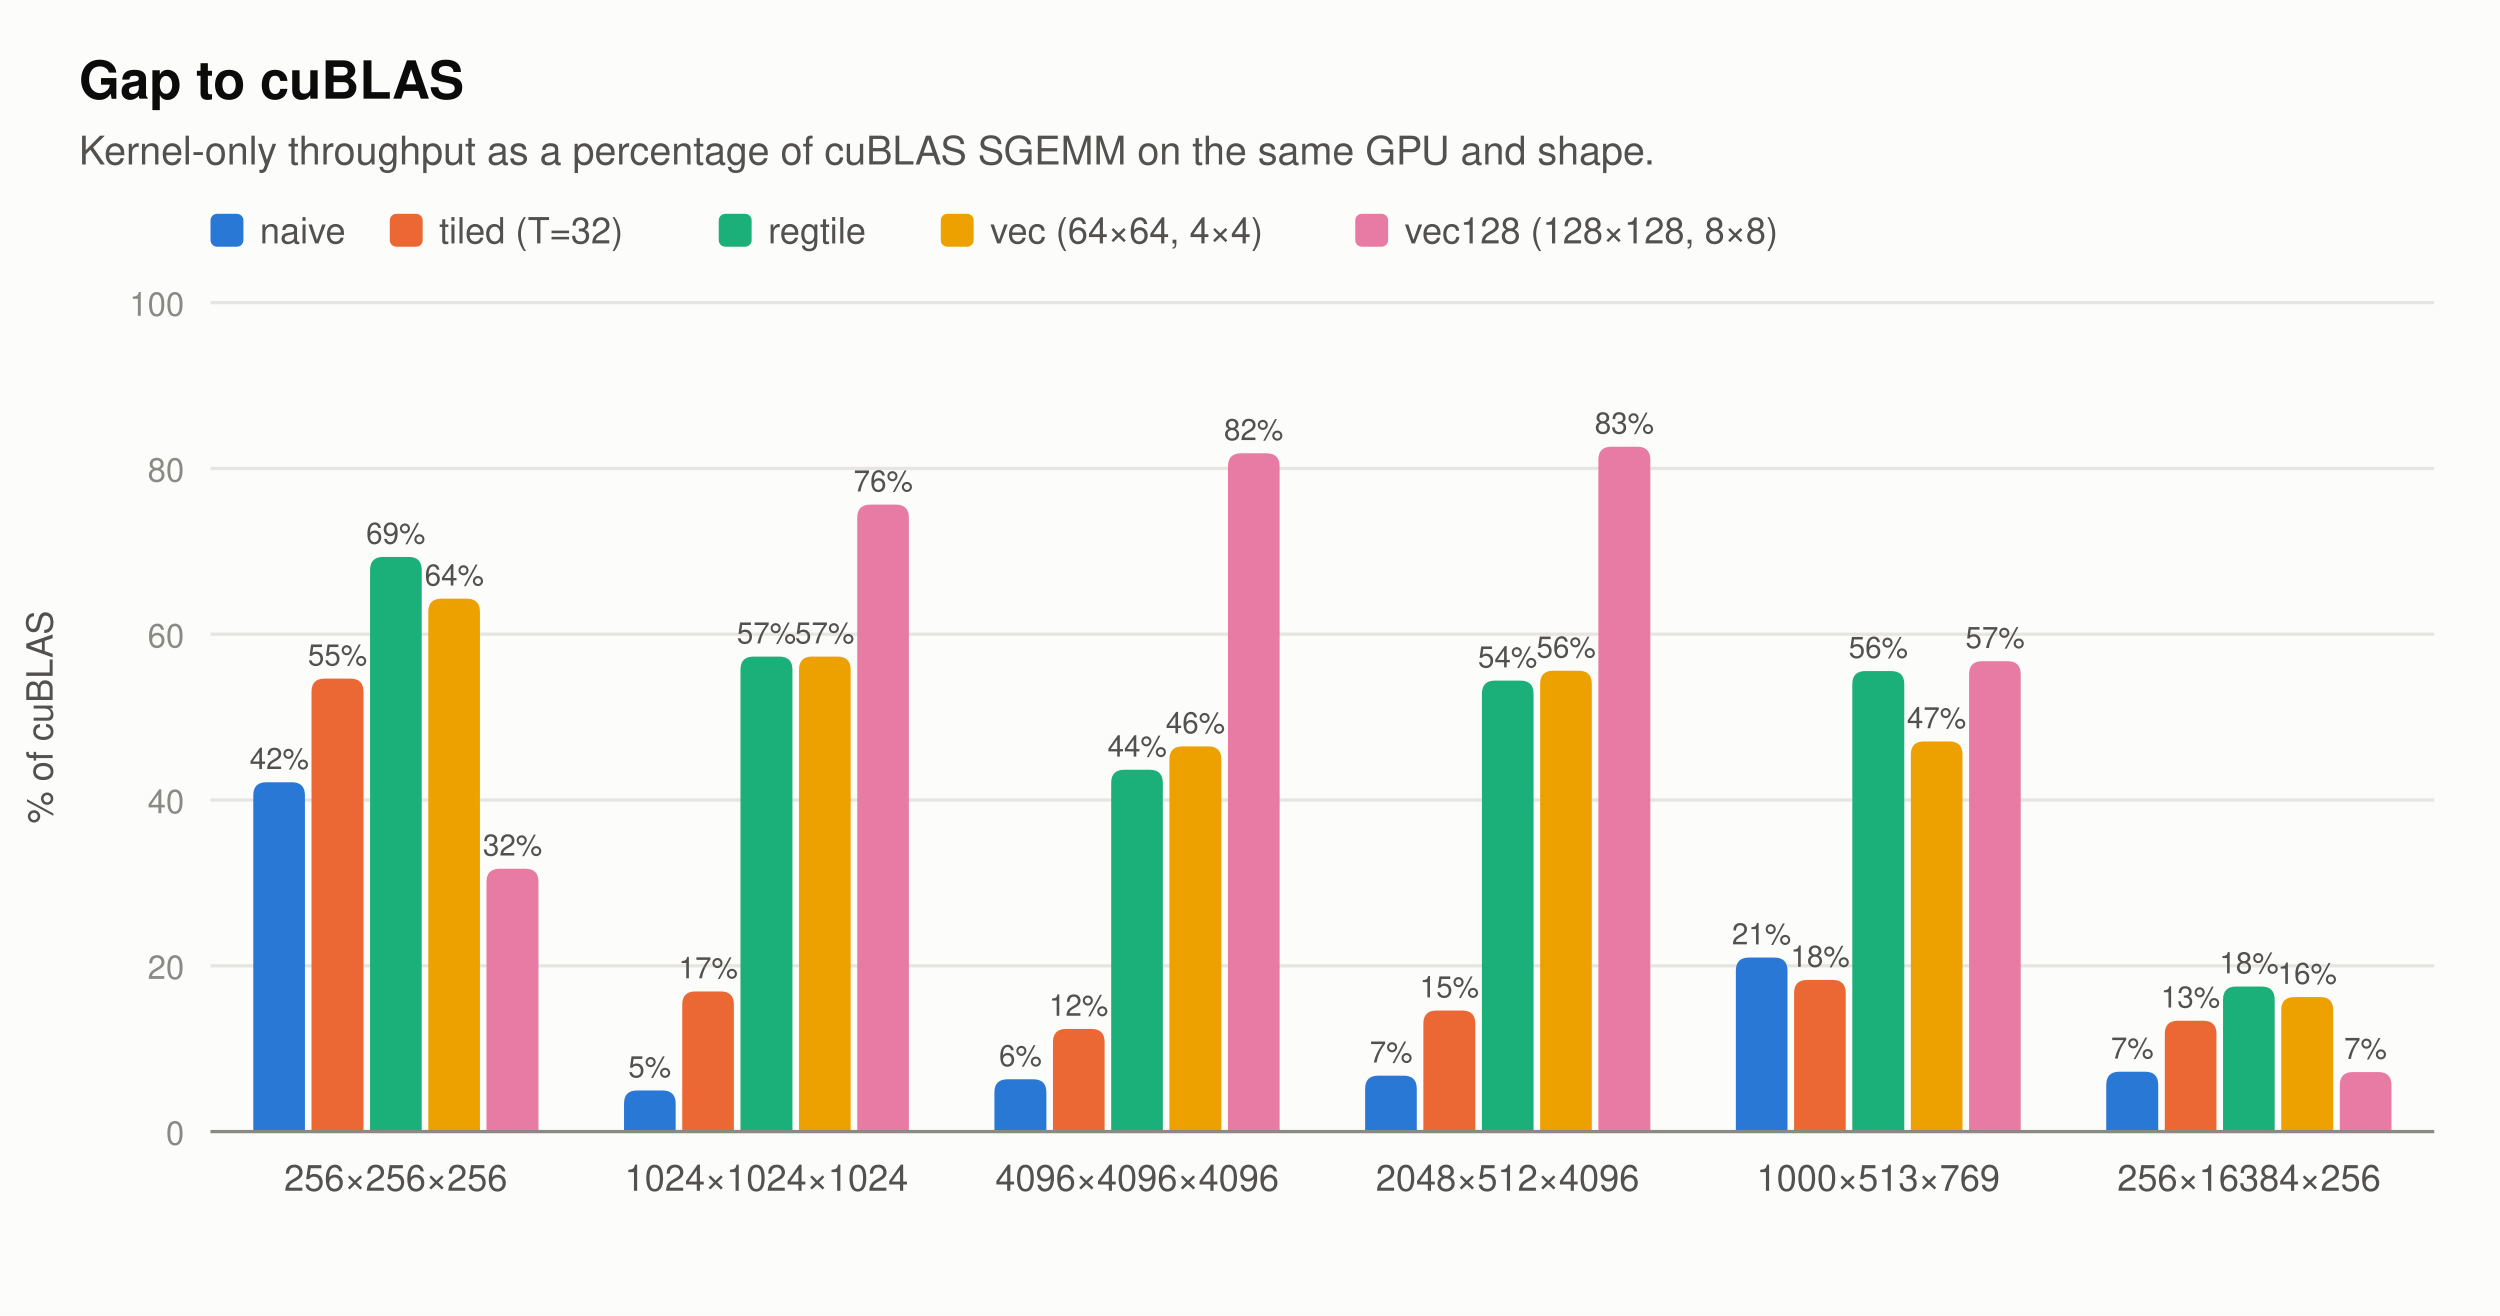
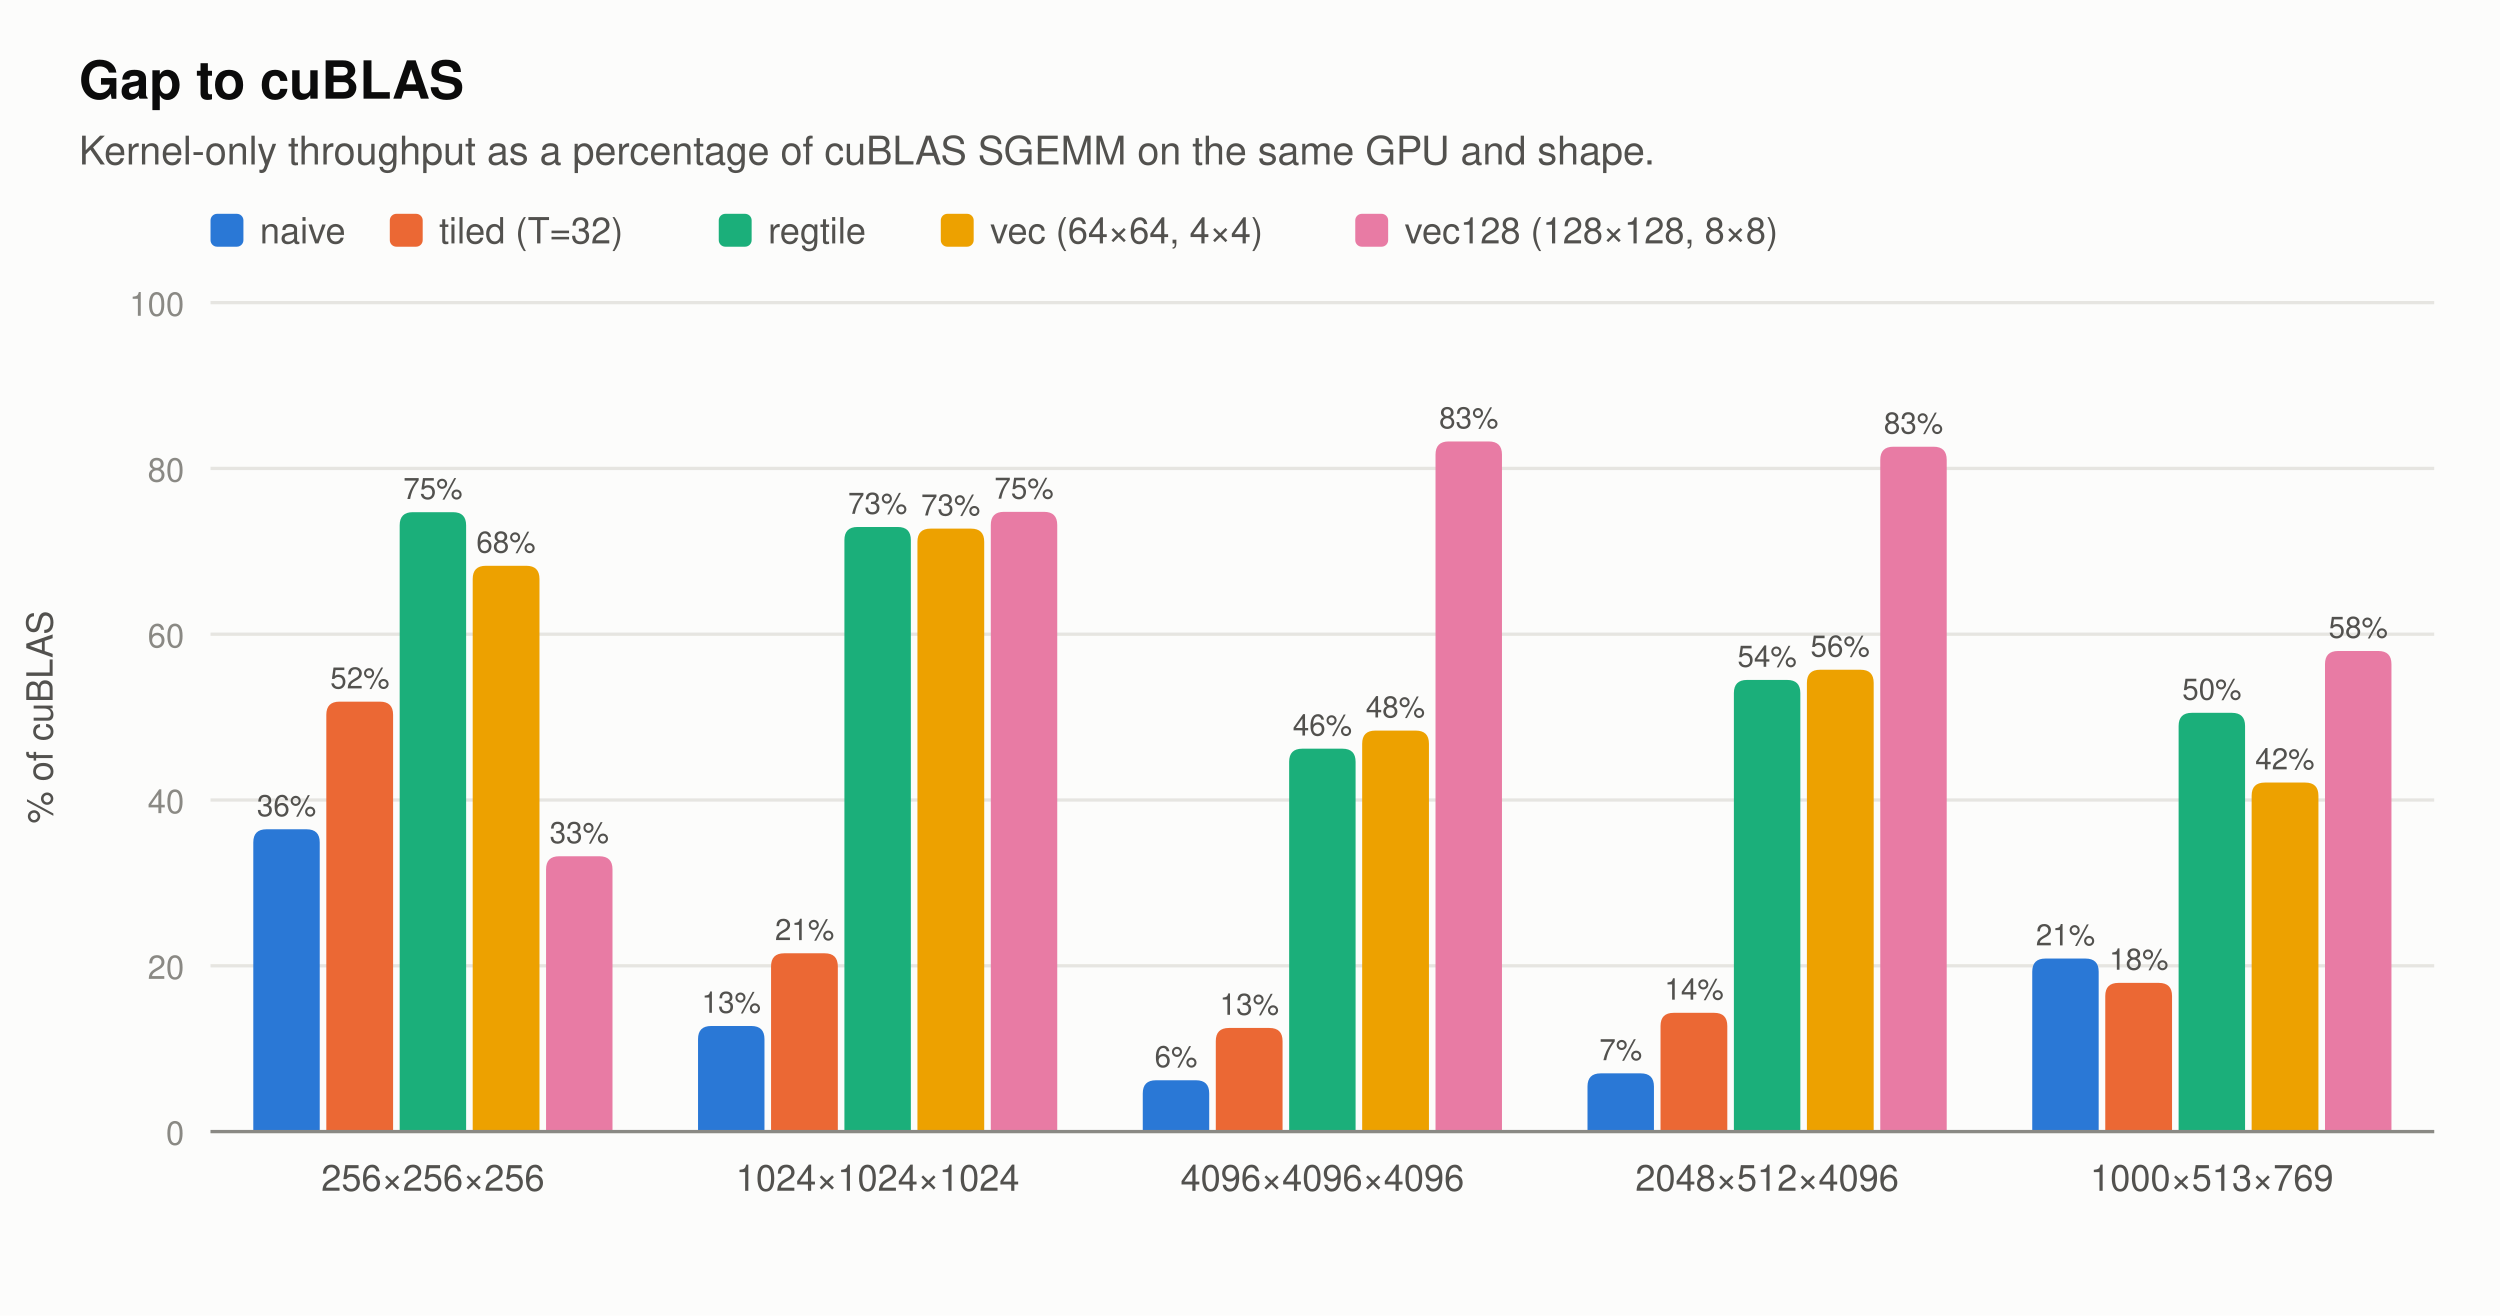
<svg xmlns="http://www.w3.org/2000/svg" width="760" height="400" viewBox="0 0 760 400">
  <rect width="100%" height="100%" fill="#fcfcfb" />
  <text x="24.0" y="30.0" font-family="Helvetica, Arial, sans-serif" font-size="16" fill="#0b0b0b" text-anchor="start" font-weight="600">Gap to cuBLAS</text>
  <text x="24.0" y="50.0" font-family="Helvetica, Arial, sans-serif" font-size="12" fill="#52514e" text-anchor="start" font-weight="400">Kernel-only throughput as a percentage of cuBLAS SGEMM on the same GPU and shape.</text>
  <rect x="64" y="65" width="10" height="10" rx="2" fill="#2a78d6" />
  <text x="79.0" y="74.0" font-family="Helvetica, Arial, sans-serif" font-size="11" fill="#52514e" text-anchor="start" font-weight="400">naive</text>
  <rect x="118.5" y="65" width="10" height="10" rx="2" fill="#eb6834" />
  <text x="133.5" y="74.0" font-family="Helvetica, Arial, sans-serif" font-size="11" fill="#52514e" text-anchor="start" font-weight="400">tiled (T=32)</text>
  <rect x="218.5" y="65" width="10" height="10" rx="2" fill="#1baf7a" />
  <text x="233.5" y="74.0" font-family="Helvetica, Arial, sans-serif" font-size="11" fill="#52514e" text-anchor="start" font-weight="400">regtile</text>
  <rect x="286.0" y="65" width="10" height="10" rx="2" fill="#eda100" />
  <text x="301.0" y="74.0" font-family="Helvetica, Arial, sans-serif" font-size="11" fill="#52514e" text-anchor="start" font-weight="400">vec (64×64, 4×4)</text>
  <rect x="412.0" y="65" width="10" height="10" rx="2" fill="#e87ba4" />
  <text x="427.0" y="74.0" font-family="Helvetica, Arial, sans-serif" font-size="11" fill="#52514e" text-anchor="start" font-weight="400">vec128 (128×128, 8×8)</text>
  <line x1="64" x2="740" y1="344.0" y2="344.0" stroke="#e6e5e1" stroke-width="1" />
  <text x="56.0" y="348.0" font-family="Helvetica, Arial, sans-serif" font-size="10" fill="#8a8984" text-anchor="end" font-weight="400">0</text>
  <line x1="64" x2="740" y1="293.6" y2="293.6" stroke="#e6e5e1" stroke-width="1" />
  <text x="56.0" y="297.6" font-family="Helvetica, Arial, sans-serif" font-size="10" fill="#8a8984" text-anchor="end" font-weight="400">20</text>
  <line x1="64" x2="740" y1="243.2" y2="243.2" stroke="#e6e5e1" stroke-width="1" />
  <text x="56.0" y="247.2" font-family="Helvetica, Arial, sans-serif" font-size="10" fill="#8a8984" text-anchor="end" font-weight="400">40</text>
  <line x1="64" x2="740" y1="192.8" y2="192.8" stroke="#e6e5e1" stroke-width="1" />
  <text x="56.0" y="196.8" font-family="Helvetica, Arial, sans-serif" font-size="10" fill="#8a8984" text-anchor="end" font-weight="400">60</text>
  <line x1="64" x2="740" y1="142.4" y2="142.4" stroke="#e6e5e1" stroke-width="1" />
  <text x="56.0" y="146.4" font-family="Helvetica, Arial, sans-serif" font-size="10" fill="#8a8984" text-anchor="end" font-weight="400">80</text>
  <line x1="64" x2="740" y1="92.0" y2="92.0" stroke="#e6e5e1" stroke-width="1" />
  <text x="56.0" y="96.0" font-family="Helvetica, Arial, sans-serif" font-size="10" fill="#8a8984" text-anchor="end" font-weight="400">100</text>
  <text x="16.0" y="218.0" font-family="Helvetica, Arial, sans-serif" font-size="11" fill="#52514e" text-anchor="middle" font-weight="400" transform="rotate(-90 16 218.0)">% of cuBLAS</text>
-   <path d="M77.0,344.0 V241.8 Q77.0,237.8 81.0,237.8 H88.7 Q92.7,237.8 92.7,241.8 V344.0 Z" fill="#2a78d6" />
-   <text x="84.9" y="233.8" font-family="Helvetica, Arial, sans-serif" font-size="9" fill="#52514e" text-anchor="middle" font-weight="400">42%</text>
-   <path d="M94.7,344.0 V210.3 Q94.7,206.3 98.7,206.3 H106.5 Q110.5,206.3 110.5,210.3 V344.0 Z" fill="#eb6834" />
-   <text x="102.6" y="202.3" font-family="Helvetica, Arial, sans-serif" font-size="9" fill="#52514e" text-anchor="middle" font-weight="400">55%</text>
-   <path d="M112.5,344.0 V173.3 Q112.5,169.3 116.5,169.3 H124.2 Q128.2,169.3 128.2,173.3 V344.0 Z" fill="#1baf7a" />
-   <text x="120.3" y="165.3" font-family="Helvetica, Arial, sans-serif" font-size="9" fill="#52514e" text-anchor="middle" font-weight="400">69%</text>
-   <path d="M130.2,344.0 V186.0 Q130.2,182.0 134.2,182.0 H141.9 Q145.9,182.0 145.9,186.0 V344.0 Z" fill="#eda100" />
-   <text x="138.1" y="178.0" font-family="Helvetica, Arial, sans-serif" font-size="9" fill="#52514e" text-anchor="middle" font-weight="400">64%</text>
-   <path d="M147.9,344.0 V268.1 Q147.9,264.1 151.9,264.1 H159.7 Q163.7,264.1 163.7,268.1 V344.0 Z" fill="#e87ba4" />
-   <text x="155.8" y="260.1" font-family="Helvetica, Arial, sans-serif" font-size="9" fill="#52514e" text-anchor="middle" font-weight="400">32%</text>
-   <text x="120.3" y="362.0" font-family="Helvetica, Arial, sans-serif" font-size="11" fill="#52514e" text-anchor="middle" font-weight="400">256×256×256</text>
-   <path d="M189.7,344.0 V335.5 Q189.7,331.5 193.7,331.5 H201.4 Q205.4,331.5 205.4,335.5 V344.0 Z" fill="#2a78d6" />
-   <text x="197.5" y="327.5" font-family="Helvetica, Arial, sans-serif" font-size="9" fill="#52514e" text-anchor="middle" font-weight="400">5%</text>
-   <path d="M207.4,344.0 V305.4 Q207.4,301.4 211.4,301.4 H219.1 Q223.1,301.4 223.1,305.4 V344.0 Z" fill="#eb6834" />
-   <text x="215.3" y="297.4" font-family="Helvetica, Arial, sans-serif" font-size="9" fill="#52514e" text-anchor="middle" font-weight="400">17%</text>
-   <path d="M225.1,344.0 V203.6 Q225.1,199.6 229.1,199.6 H236.9 Q240.9,199.6 240.9,203.6 V344.0 Z" fill="#1baf7a" />
-   <text x="233.0" y="195.6" font-family="Helvetica, Arial, sans-serif" font-size="9" fill="#52514e" text-anchor="middle" font-weight="400">57%</text>
-   <path d="M242.9,344.0 V203.6 Q242.9,199.6 246.9,199.6 H254.6 Q258.6,199.6 258.6,203.6 V344.0 Z" fill="#eda100" />
-   <text x="250.7" y="195.6" font-family="Helvetica, Arial, sans-serif" font-size="9" fill="#52514e" text-anchor="middle" font-weight="400">57%</text>
-   <path d="M260.6,344.0 V157.4 Q260.6,153.4 264.6,153.4 H272.3 Q276.3,153.4 276.3,157.4 V344.0 Z" fill="#e87ba4" />
-   <text x="268.5" y="149.4" font-family="Helvetica, Arial, sans-serif" font-size="9" fill="#52514e" text-anchor="middle" font-weight="400">76%</text>
-   <text x="233.0" y="362.0" font-family="Helvetica, Arial, sans-serif" font-size="11" fill="#52514e" text-anchor="middle" font-weight="400">1024×1024×1024</text>
-   <path d="M302.3,344.0 V332.1 Q302.3,328.1 306.3,328.1 H314.1 Q318.1,328.1 318.1,332.1 V344.0 Z" fill="#2a78d6" />
-   <text x="310.2" y="324.1" font-family="Helvetica, Arial, sans-serif" font-size="9" fill="#52514e" text-anchor="middle" font-weight="400">6%</text>
-   <path d="M320.1,344.0 V316.8 Q320.1,312.8 324.1,312.8 H331.8 Q335.8,312.8 335.8,316.8 V344.0 Z" fill="#eb6834" />
-   <text x="327.9" y="308.8" font-family="Helvetica, Arial, sans-serif" font-size="9" fill="#52514e" text-anchor="middle" font-weight="400">12%</text>
-   <path d="M337.8,344.0 V238.0 Q337.8,234.0 341.8,234.0 H349.5 Q353.5,234.0 353.5,238.0 V344.0 Z" fill="#1baf7a" />
-   <text x="345.7" y="230.0" font-family="Helvetica, Arial, sans-serif" font-size="9" fill="#52514e" text-anchor="middle" font-weight="400">44%</text>
-   <path d="M355.5,344.0 V230.9 Q355.5,226.9 359.5,226.9 H367.3 Q371.3,226.9 371.3,230.9 V344.0 Z" fill="#eda100" />
-   <text x="363.4" y="222.9" font-family="Helvetica, Arial, sans-serif" font-size="9" fill="#52514e" text-anchor="middle" font-weight="400">46%</text>
-   <path d="M373.3,344.0 V141.8 Q373.3,137.8 377.3,137.8 H385.0 Q389.0,137.8 389.0,141.8 V344.0 Z" fill="#e87ba4" />
-   <text x="381.1" y="133.8" font-family="Helvetica, Arial, sans-serif" font-size="9" fill="#52514e" text-anchor="middle" font-weight="400">82%</text>
-   <text x="345.7" y="362.0" font-family="Helvetica, Arial, sans-serif" font-size="11" fill="#52514e" text-anchor="middle" font-weight="400">4096×4096×4096</text>
-   <path d="M415.0,344.0 V331.0 Q415.0,327.0 419.0,327.0 H426.7 Q430.7,327.0 430.7,331.0 V344.0 Z" fill="#2a78d6" />
-   <text x="422.9" y="323.0" font-family="Helvetica, Arial, sans-serif" font-size="9" fill="#52514e" text-anchor="middle" font-weight="400">7%</text>
-   <path d="M432.7,344.0 V311.2 Q432.7,307.2 436.7,307.2 H444.5 Q448.5,307.2 448.5,311.2 V344.0 Z" fill="#eb6834" />
-   <text x="440.6" y="303.2" font-family="Helvetica, Arial, sans-serif" font-size="9" fill="#52514e" text-anchor="middle" font-weight="400">15%</text>
-   <path d="M450.5,344.0 V210.9 Q450.5,206.9 454.5,206.9 H462.2 Q466.2,206.9 466.2,210.9 V344.0 Z" fill="#1baf7a" />
-   <text x="458.3" y="202.9" font-family="Helvetica, Arial, sans-serif" font-size="9" fill="#52514e" text-anchor="middle" font-weight="400">54%</text>
-   <path d="M468.2,344.0 V207.9 Q468.2,203.9 472.2,203.9 H479.9 Q483.9,203.9 483.9,207.9 V344.0 Z" fill="#eda100" />
-   <text x="476.1" y="199.9" font-family="Helvetica, Arial, sans-serif" font-size="9" fill="#52514e" text-anchor="middle" font-weight="400">56%</text>
-   <path d="M485.9,344.0 V139.8 Q485.9,135.8 489.9,135.8 H497.7 Q501.7,135.8 501.7,139.8 V344.0 Z" fill="#e87ba4" />
-   <text x="493.8" y="131.8" font-family="Helvetica, Arial, sans-serif" font-size="9" fill="#52514e" text-anchor="middle" font-weight="400">83%</text>
-   <text x="458.3" y="362.0" font-family="Helvetica, Arial, sans-serif" font-size="11" fill="#52514e" text-anchor="middle" font-weight="400">2048×512×4096</text>
-   <path d="M527.7,344.0 V295.1 Q527.7,291.1 531.7,291.1 H539.4 Q543.4,291.1 543.4,295.1 V344.0 Z" fill="#2a78d6" />
-   <text x="535.5" y="287.1" font-family="Helvetica, Arial, sans-serif" font-size="9" fill="#52514e" text-anchor="middle" font-weight="400">21%</text>
-   <path d="M545.4,344.0 V301.9 Q545.4,297.9 549.4,297.9 H557.1 Q561.1,297.9 561.1,301.9 V344.0 Z" fill="#eb6834" />
-   <text x="553.3" y="293.9" font-family="Helvetica, Arial, sans-serif" font-size="9" fill="#52514e" text-anchor="middle" font-weight="400">18%</text>
-   <path d="M563.1,344.0 V208.0 Q563.1,204.0 567.1,204.0 H574.9 Q578.9,204.0 578.9,208.0 V344.0 Z" fill="#1baf7a" />
-   <text x="571.0" y="200.0" font-family="Helvetica, Arial, sans-serif" font-size="9" fill="#52514e" text-anchor="middle" font-weight="400">56%</text>
-   <path d="M580.9,344.0 V229.4 Q580.9,225.4 584.9,225.4 H592.6 Q596.6,225.4 596.6,229.4 V344.0 Z" fill="#eda100" />
-   <text x="588.7" y="221.4" font-family="Helvetica, Arial, sans-serif" font-size="9" fill="#52514e" text-anchor="middle" font-weight="400">47%</text>
-   <path d="M598.6,344.0 V205.0 Q598.6,201.0 602.6,201.0 H610.3 Q614.3,201.0 614.3,205.0 V344.0 Z" fill="#e87ba4" />
-   <text x="606.5" y="197.0" font-family="Helvetica, Arial, sans-serif" font-size="9" fill="#52514e" text-anchor="middle" font-weight="400">57%</text>
-   <text x="571.0" y="362.0" font-family="Helvetica, Arial, sans-serif" font-size="11" fill="#52514e" text-anchor="middle" font-weight="400">1000×513×769</text>
-   <path d="M640.3,344.0 V329.8 Q640.3,325.8 644.3,325.8 H652.1 Q656.1,325.8 656.1,329.8 V344.0 Z" fill="#2a78d6" />
-   <text x="648.2" y="321.8" font-family="Helvetica, Arial, sans-serif" font-size="9" fill="#52514e" text-anchor="middle" font-weight="400">7%</text>
-   <path d="M658.1,344.0 V314.3 Q658.1,310.3 662.1,310.3 H669.8 Q673.8,310.3 673.8,314.3 V344.0 Z" fill="#eb6834" />
-   <text x="665.9" y="306.3" font-family="Helvetica, Arial, sans-serif" font-size="9" fill="#52514e" text-anchor="middle" font-weight="400">13%</text>
-   <path d="M675.8,344.0 V303.9 Q675.8,299.9 679.8,299.9 H687.5 Q691.5,299.9 691.5,303.9 V344.0 Z" fill="#1baf7a" />
-   <text x="683.7" y="295.9" font-family="Helvetica, Arial, sans-serif" font-size="9" fill="#52514e" text-anchor="middle" font-weight="400">18%</text>
-   <path d="M693.5,344.0 V307.1 Q693.5,303.1 697.5,303.1 H705.3 Q709.3,303.1 709.3,307.1 V344.0 Z" fill="#eda100" />
-   <text x="701.4" y="299.1" font-family="Helvetica, Arial, sans-serif" font-size="9" fill="#52514e" text-anchor="middle" font-weight="400">16%</text>
-   <path d="M711.3,344.0 V329.9 Q711.3,325.9 715.3,325.9 H723.0 Q727.0,325.9 727.0,329.9 V344.0 Z" fill="#e87ba4" />
-   <text x="719.1" y="321.9" font-family="Helvetica, Arial, sans-serif" font-size="9" fill="#52514e" text-anchor="middle" font-weight="400">7%</text>
-   <text x="683.7" y="362.0" font-family="Helvetica, Arial, sans-serif" font-size="11" fill="#52514e" text-anchor="middle" font-weight="400">256×16384×256</text>
+   <path d="M77.0,344.0 V256.1 Q77.0,252.1 81.0,252.1 H93.2 Q97.2,252.1 97.2,256.1 V344.0 Z" fill="#2a78d6" />
+   <text x="87.1" y="248.1" font-family="Helvetica, Arial, sans-serif" font-size="9" fill="#52514e" text-anchor="middle" font-weight="400">36%</text>
+   <path d="M99.2,344.0 V217.3 Q99.2,213.3 103.2,213.3 H115.5 Q119.5,213.3 119.5,217.3 V344.0 Z" fill="#eb6834" />
+   <text x="109.4" y="209.3" font-family="Helvetica, Arial, sans-serif" font-size="9" fill="#52514e" text-anchor="middle" font-weight="400">52%</text>
+   <path d="M121.5,344.0 V159.7 Q121.5,155.7 125.5,155.7 H137.7 Q141.7,155.7 141.7,159.7 V344.0 Z" fill="#1baf7a" />
+   <text x="131.6" y="151.7" font-family="Helvetica, Arial, sans-serif" font-size="9" fill="#52514e" text-anchor="middle" font-weight="400">75%</text>
+   <path d="M143.7,344.0 V176.0 Q143.7,172.0 147.7,172.0 H160.0 Q164.0,172.0 164.0,176.0 V344.0 Z" fill="#eda100" />
+   <text x="153.8" y="168.0" font-family="Helvetica, Arial, sans-serif" font-size="9" fill="#52514e" text-anchor="middle" font-weight="400">68%</text>
+   <path d="M166.0,344.0 V264.3 Q166.0,260.3 170.0,260.3 H182.2 Q186.2,260.3 186.2,264.3 V344.0 Z" fill="#e87ba4" />
+   <text x="176.1" y="256.3" font-family="Helvetica, Arial, sans-serif" font-size="9" fill="#52514e" text-anchor="middle" font-weight="400">33%</text>
+   <text x="131.6" y="362.0" font-family="Helvetica, Arial, sans-serif" font-size="11" fill="#52514e" text-anchor="middle" font-weight="400">256×256×256</text>
+   <path d="M212.2,344.0 V315.9 Q212.2,311.9 216.2,311.9 H228.4 Q232.4,311.9 232.4,315.9 V344.0 Z" fill="#2a78d6" />
+   <text x="222.3" y="307.9" font-family="Helvetica, Arial, sans-serif" font-size="9" fill="#52514e" text-anchor="middle" font-weight="400">13%</text>
+   <path d="M234.4,344.0 V293.8 Q234.4,289.8 238.4,289.8 H250.7 Q254.7,289.8 254.7,293.8 V344.0 Z" fill="#eb6834" />
+   <text x="244.6" y="285.8" font-family="Helvetica, Arial, sans-serif" font-size="9" fill="#52514e" text-anchor="middle" font-weight="400">21%</text>
+   <path d="M256.7,344.0 V164.2 Q256.7,160.2 260.7,160.2 H272.9 Q276.9,160.2 276.9,164.2 V344.0 Z" fill="#1baf7a" />
+   <text x="266.8" y="156.2" font-family="Helvetica, Arial, sans-serif" font-size="9" fill="#52514e" text-anchor="middle" font-weight="400">73%</text>
+   <path d="M278.9,344.0 V164.7 Q278.9,160.7 282.9,160.7 H295.2 Q299.2,160.7 299.2,164.7 V344.0 Z" fill="#eda100" />
+   <text x="289.0" y="156.7" font-family="Helvetica, Arial, sans-serif" font-size="9" fill="#52514e" text-anchor="middle" font-weight="400">73%</text>
+   <path d="M301.2,344.0 V159.6 Q301.2,155.6 305.2,155.6 H317.4 Q321.4,155.6 321.4,159.6 V344.0 Z" fill="#e87ba4" />
+   <text x="311.3" y="151.6" font-family="Helvetica, Arial, sans-serif" font-size="9" fill="#52514e" text-anchor="middle" font-weight="400">75%</text>
+   <text x="266.8" y="362.0" font-family="Helvetica, Arial, sans-serif" font-size="11" fill="#52514e" text-anchor="middle" font-weight="400">1024×1024×1024</text>
+   <path d="M347.4,344.0 V332.4 Q347.4,328.4 351.4,328.4 H363.6 Q367.6,328.4 367.6,332.4 V344.0 Z" fill="#2a78d6" />
+   <text x="357.5" y="324.4" font-family="Helvetica, Arial, sans-serif" font-size="9" fill="#52514e" text-anchor="middle" font-weight="400">6%</text>
+   <path d="M369.6,344.0 V316.5 Q369.6,312.5 373.6,312.5 H385.9 Q389.9,312.5 389.9,316.5 V344.0 Z" fill="#eb6834" />
+   <text x="379.8" y="308.5" font-family="Helvetica, Arial, sans-serif" font-size="9" fill="#52514e" text-anchor="middle" font-weight="400">13%</text>
+   <path d="M391.9,344.0 V231.6 Q391.9,227.6 395.9,227.6 H408.1 Q412.1,227.6 412.1,231.6 V344.0 Z" fill="#1baf7a" />
+   <text x="402.0" y="223.6" font-family="Helvetica, Arial, sans-serif" font-size="9" fill="#52514e" text-anchor="middle" font-weight="400">46%</text>
+   <path d="M414.1,344.0 V226.1 Q414.1,222.1 418.1,222.1 H430.4 Q434.4,222.1 434.4,226.1 V344.0 Z" fill="#eda100" />
+   <text x="424.2" y="218.1" font-family="Helvetica, Arial, sans-serif" font-size="9" fill="#52514e" text-anchor="middle" font-weight="400">48%</text>
+   <path d="M436.4,344.0 V138.2 Q436.4,134.2 440.4,134.2 H452.6 Q456.6,134.2 456.6,138.2 V344.0 Z" fill="#e87ba4" />
+   <text x="446.5" y="130.2" font-family="Helvetica, Arial, sans-serif" font-size="9" fill="#52514e" text-anchor="middle" font-weight="400">83%</text>
+   <text x="402.0" y="362.0" font-family="Helvetica, Arial, sans-serif" font-size="11" fill="#52514e" text-anchor="middle" font-weight="400">4096×4096×4096</text>
+   <path d="M482.6,344.0 V330.3 Q482.6,326.3 486.6,326.3 H498.8 Q502.8,326.3 502.8,330.3 V344.0 Z" fill="#2a78d6" />
+   <text x="492.7" y="322.3" font-family="Helvetica, Arial, sans-serif" font-size="9" fill="#52514e" text-anchor="middle" font-weight="400">7%</text>
+   <path d="M504.8,344.0 V311.9 Q504.8,307.9 508.8,307.9 H521.1 Q525.1,307.9 525.1,311.9 V344.0 Z" fill="#eb6834" />
+   <text x="515.0" y="303.9" font-family="Helvetica, Arial, sans-serif" font-size="9" fill="#52514e" text-anchor="middle" font-weight="400">14%</text>
+   <path d="M527.1,344.0 V210.7 Q527.1,206.7 531.1,206.7 H543.3 Q547.3,206.7 547.3,210.7 V344.0 Z" fill="#1baf7a" />
+   <text x="537.2" y="202.7" font-family="Helvetica, Arial, sans-serif" font-size="9" fill="#52514e" text-anchor="middle" font-weight="400">54%</text>
+   <path d="M549.3,344.0 V207.6 Q549.3,203.6 553.3,203.6 H565.6 Q569.6,203.6 569.6,207.6 V344.0 Z" fill="#eda100" />
+   <text x="559.4" y="199.6" font-family="Helvetica, Arial, sans-serif" font-size="9" fill="#52514e" text-anchor="middle" font-weight="400">56%</text>
+   <path d="M571.6,344.0 V139.8 Q571.6,135.8 575.6,135.8 H587.8 Q591.8,135.8 591.8,139.8 V344.0 Z" fill="#e87ba4" />
+   <text x="581.7" y="131.8" font-family="Helvetica, Arial, sans-serif" font-size="9" fill="#52514e" text-anchor="middle" font-weight="400">83%</text>
+   <text x="537.2" y="362.0" font-family="Helvetica, Arial, sans-serif" font-size="11" fill="#52514e" text-anchor="middle" font-weight="400">2048×512×4096</text>
+   <path d="M617.8,344.0 V295.4 Q617.8,291.4 621.8,291.4 H634.0 Q638.0,291.4 638.0,295.4 V344.0 Z" fill="#2a78d6" />
+   <text x="627.9" y="287.4" font-family="Helvetica, Arial, sans-serif" font-size="9" fill="#52514e" text-anchor="middle" font-weight="400">21%</text>
+   <path d="M640.0,344.0 V302.8 Q640.0,298.8 644.0,298.8 H656.3 Q660.3,298.8 660.3,302.8 V344.0 Z" fill="#eb6834" />
+   <text x="650.2" y="294.8" font-family="Helvetica, Arial, sans-serif" font-size="9" fill="#52514e" text-anchor="middle" font-weight="400">18%</text>
+   <path d="M662.3,344.0 V220.7 Q662.3,216.7 666.3,216.7 H678.5 Q682.5,216.7 682.5,220.7 V344.0 Z" fill="#1baf7a" />
+   <text x="672.4" y="212.7" font-family="Helvetica, Arial, sans-serif" font-size="9" fill="#52514e" text-anchor="middle" font-weight="400">50%</text>
+   <path d="M684.5,344.0 V241.9 Q684.5,237.9 688.5,237.9 H700.8 Q704.8,237.9 704.8,241.9 V344.0 Z" fill="#eda100" />
+   <text x="694.6" y="233.9" font-family="Helvetica, Arial, sans-serif" font-size="9" fill="#52514e" text-anchor="middle" font-weight="400">42%</text>
+   <path d="M706.8,344.0 V201.9 Q706.8,197.9 710.8,197.9 H723.0 Q727.0,197.9 727.0,201.9 V344.0 Z" fill="#e87ba4" />
+   <text x="716.9" y="193.9" font-family="Helvetica, Arial, sans-serif" font-size="9" fill="#52514e" text-anchor="middle" font-weight="400">58%</text>
+   <text x="672.4" y="362.0" font-family="Helvetica, Arial, sans-serif" font-size="11" fill="#52514e" text-anchor="middle" font-weight="400">1000×513×769</text>
  <line x1="64" x2="740" y1="344.0" y2="344.0" stroke="#8a8984" stroke-width="1" />
</svg>
